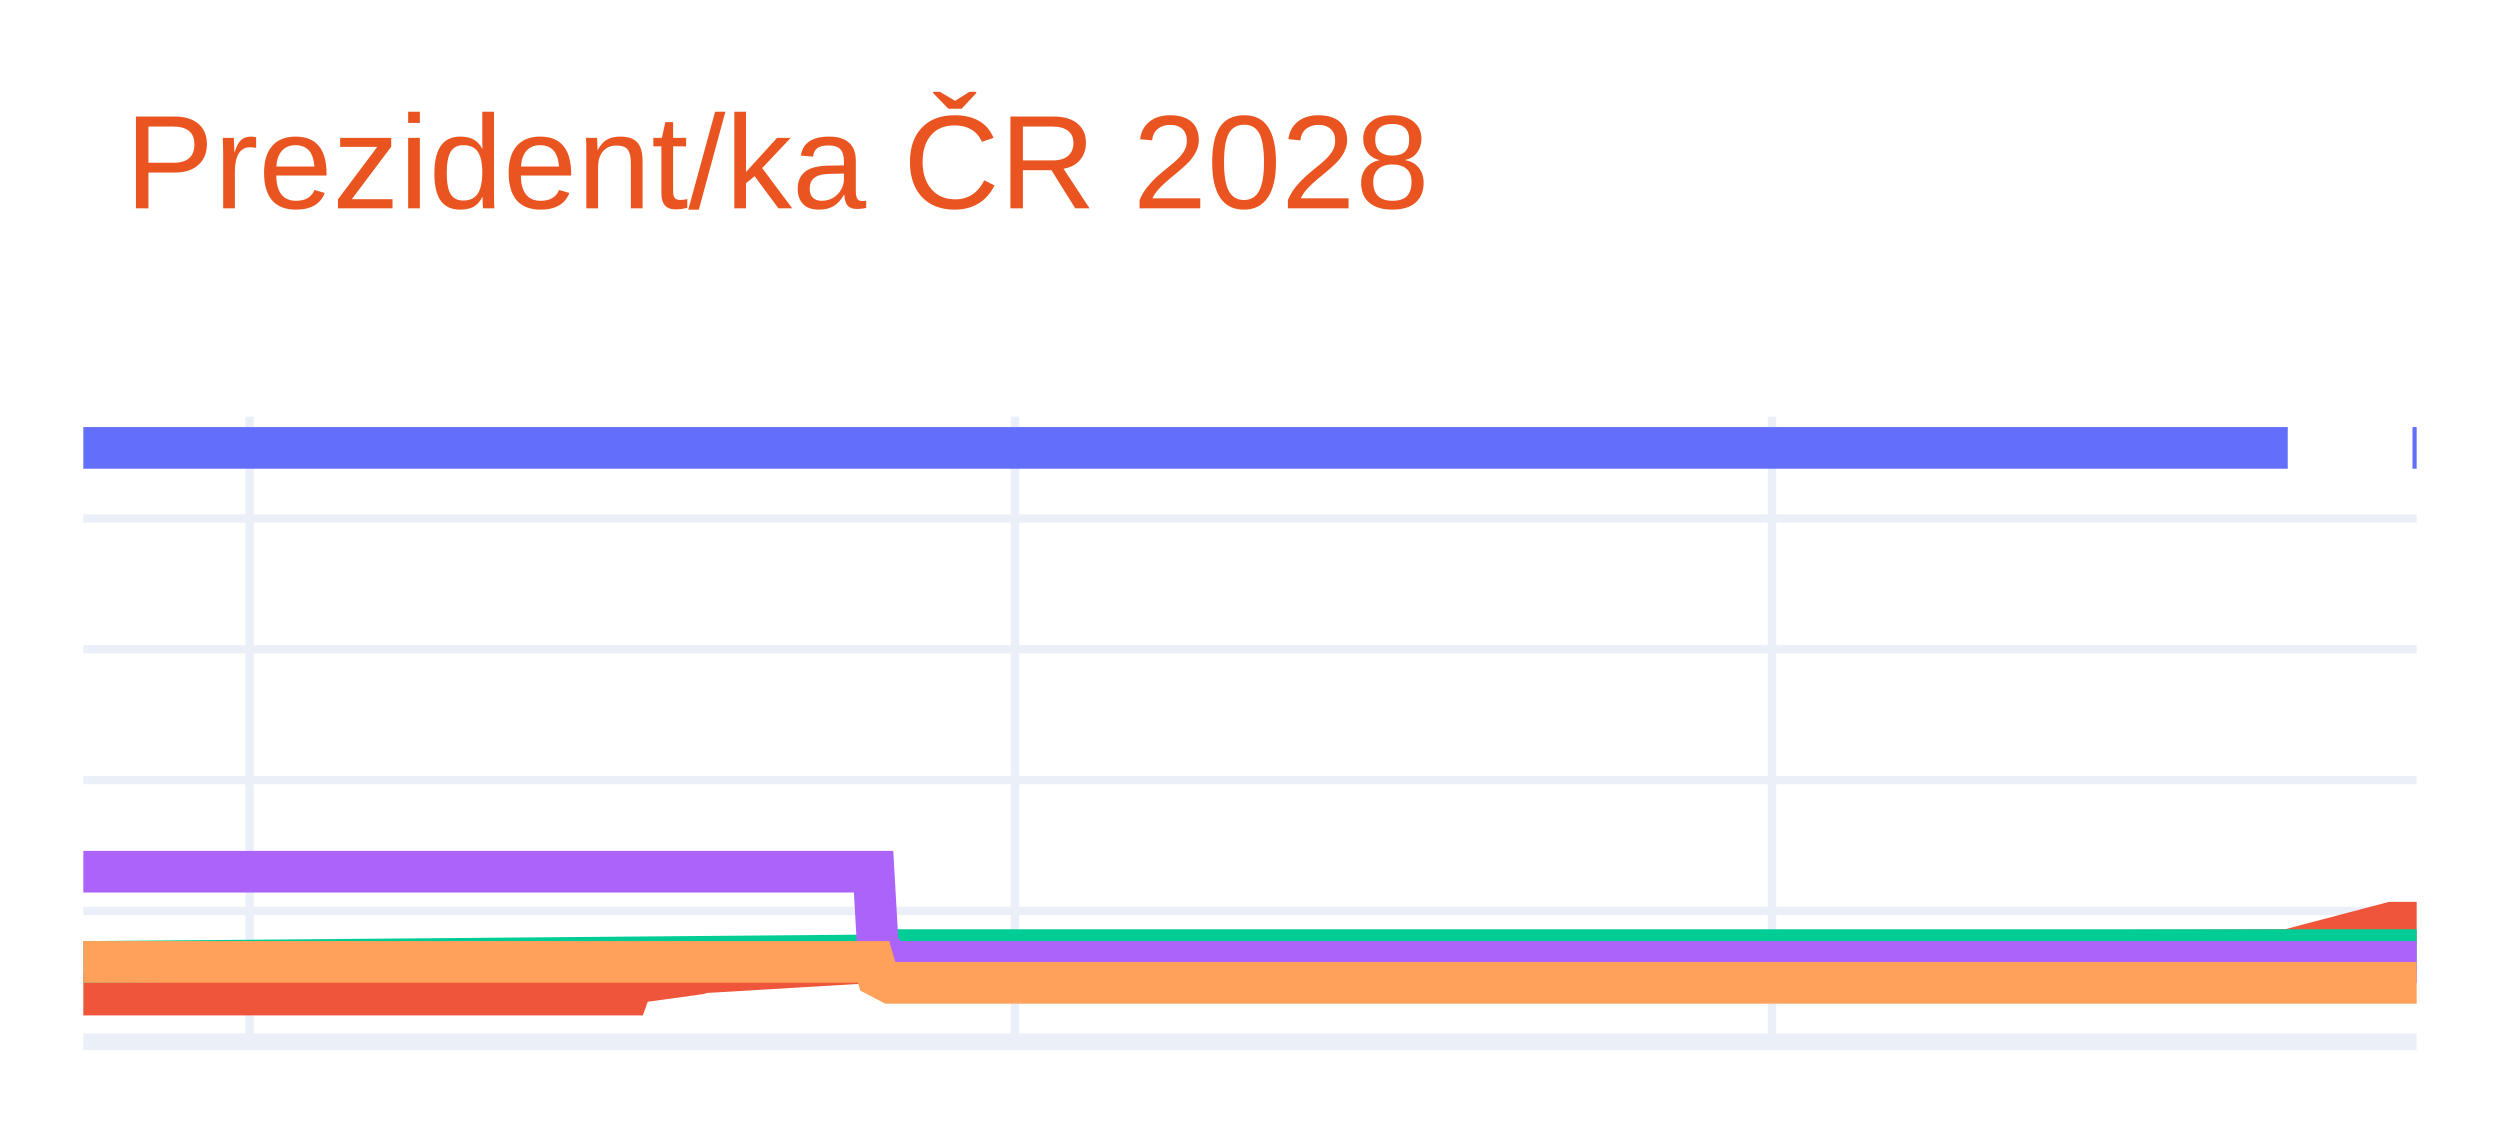
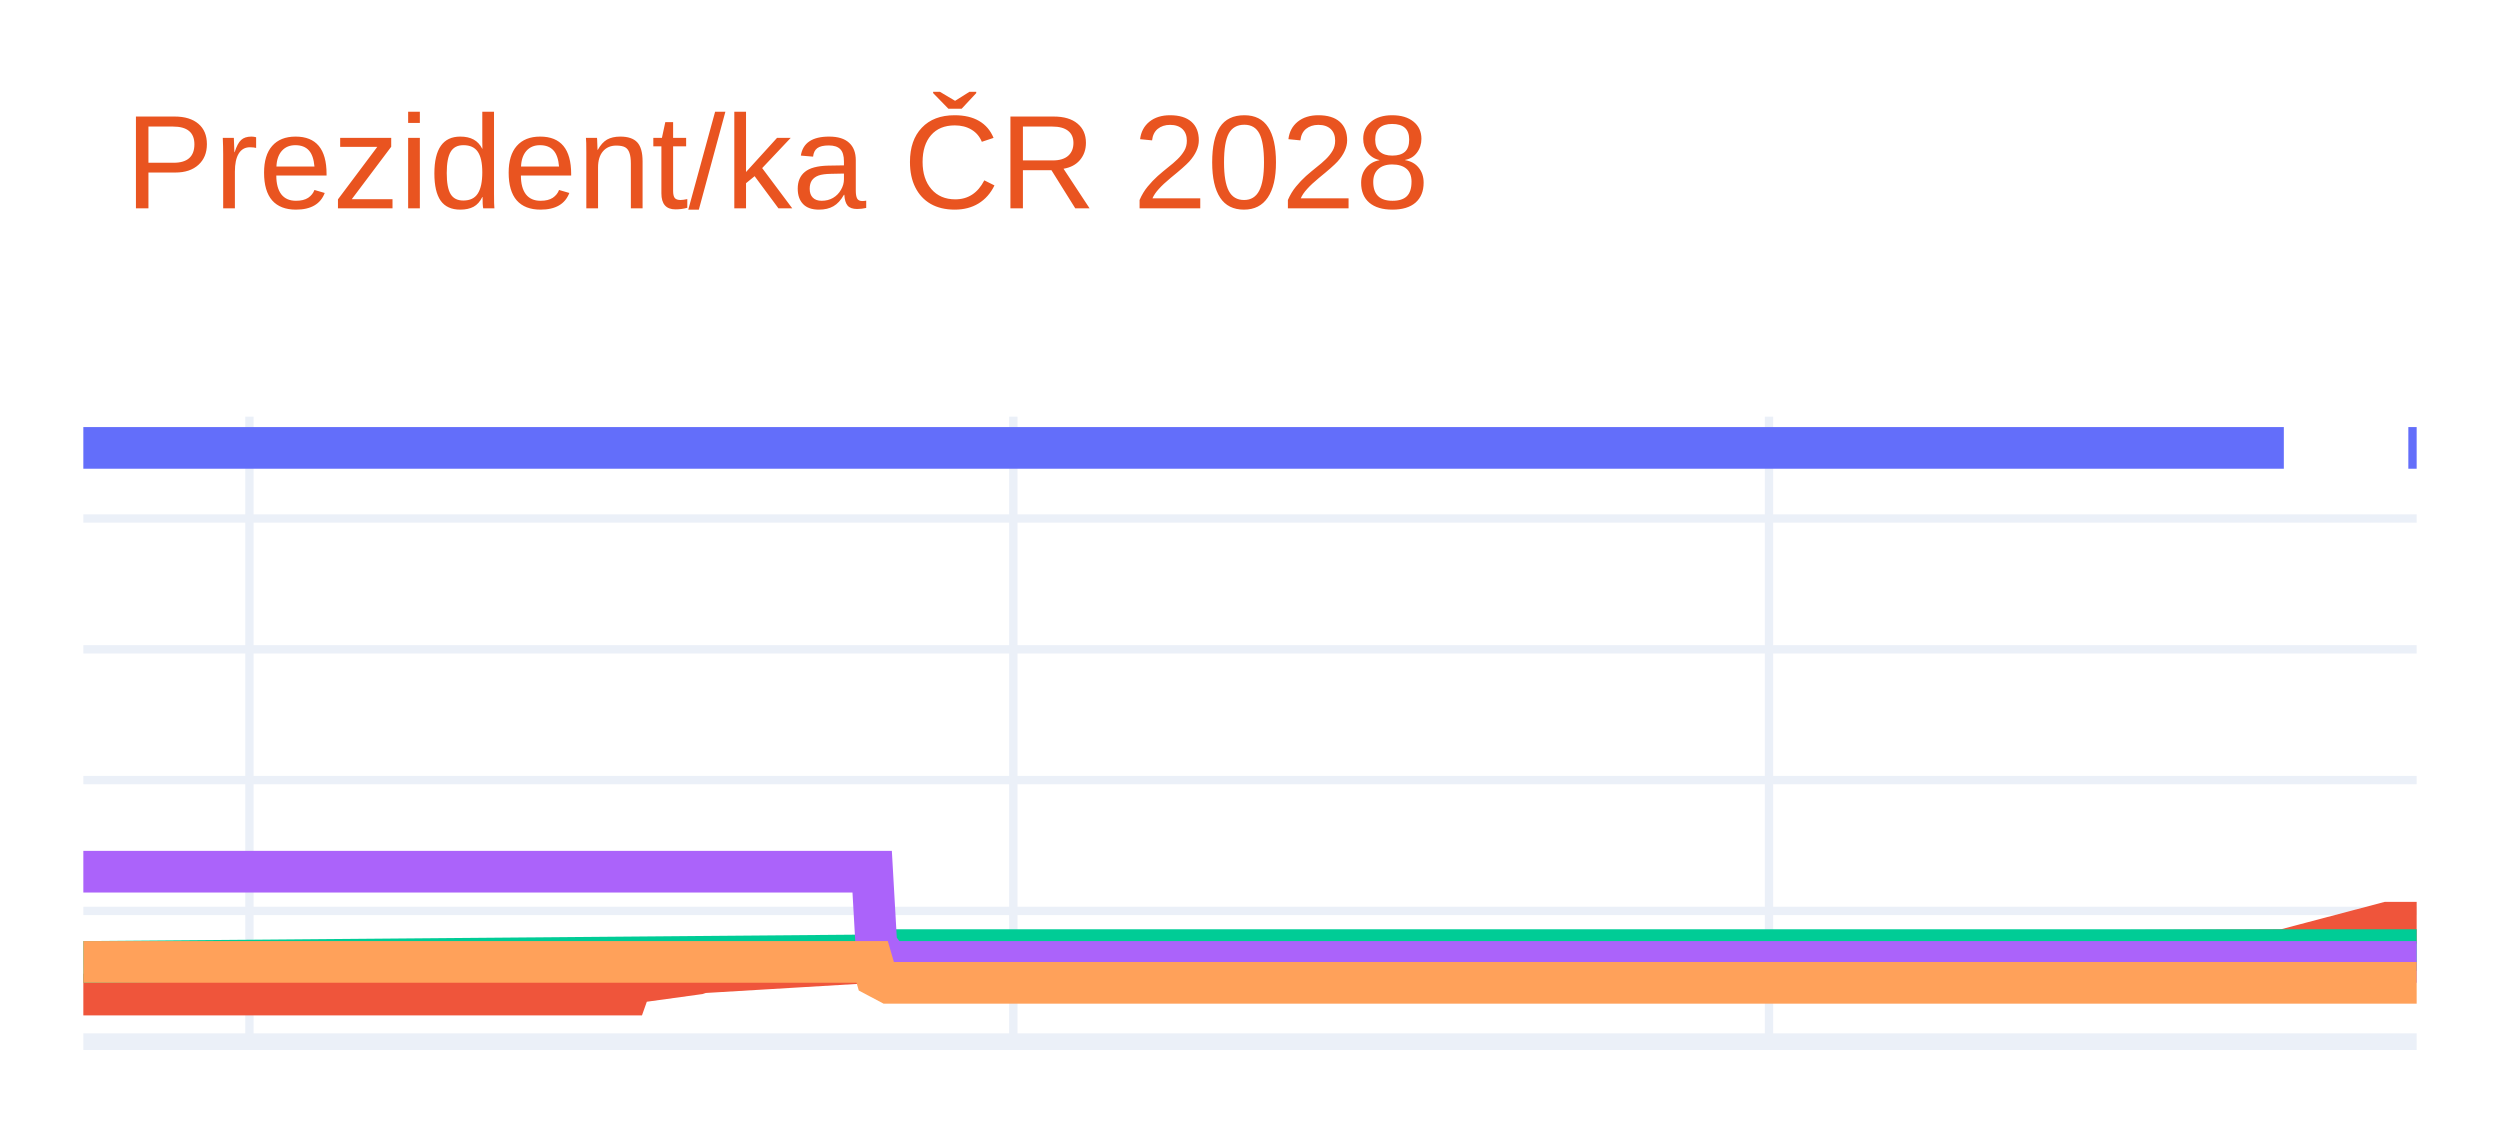
<svg xmlns="http://www.w3.org/2000/svg" class="main-svg" width="300" height="135" style="" viewBox="0 0 300 135">
  <rect x="0" y="0" width="300" height="135" style="fill: rgb(255, 255, 255); fill-opacity: 1;" />
-   <defs id="defs-13ce23">
+   <defs id="defs-aa457e">
    <g class="clips">
-       <clipPath id="clip13ce23xyplot" class="plotclip">
+       <clipPath id="clipaa457exyplot" class="plotclip">
        <rect width="280" height="75" />
      </clipPath>
-       <clipPath class="axesclip" id="clip13ce23x">
+       <clipPath class="axesclip" id="clipaa457ex">
        <rect x="10" y="0" width="280" height="135" />
      </clipPath>
-       <clipPath class="axesclip" id="clip13ce23y">
+       <clipPath class="axesclip" id="clipaa457ey">
        <rect x="0" y="50" width="300" height="75" />
      </clipPath>
-       <clipPath class="axesclip" id="clip13ce23xy">
+       <clipPath class="axesclip" id="clipaa457exy">
        <rect x="10" y="50" width="280" height="75" />
      </clipPath>
    </g>
    <g class="gradients" />
    <g class="patterns" />
  </defs>
  <g class="bglayer" />
  <g class="layer-below">
    <g class="imagelayer" />
    <g class="shapelayer" />
  </g>
  <g class="cartesianlayer">
    <g class="subplot xy">
      <g class="layer-subplot">
        <g class="shapelayer" />
        <g class="imagelayer" />
      </g>
      <g class="minor-gridlayer">
        <g class="x" />
        <g class="y" />
      </g>
      <g class="gridlayer">
        <g class="x">
-           <path class="xgrid crisp" transform="translate(29.96,0)" d="M0,50v75" style="stroke: rgb(235, 240, 248); stroke-opacity: 1; stroke-width: 1px;" />
-           <path class="xgrid crisp" transform="translate(121.8,0)" d="M0,50v75" style="stroke: rgb(235, 240, 248); stroke-opacity: 1; stroke-width: 1px;" />
-           <path class="xgrid crisp" transform="translate(212.64,0)" d="M0,50v75" style="stroke: rgb(235, 240, 248); stroke-opacity: 1; stroke-width: 1px;" />
+           <path class="xgrid crisp" transform="translate(29.93,0)" d="M0,50v75" style="stroke: rgb(235, 240, 248); stroke-opacity: 1; stroke-width: 1px;" />
+           <path class="xgrid crisp" transform="translate(121.6,0)" d="M0,50v75" style="stroke: rgb(235, 240, 248); stroke-opacity: 1; stroke-width: 1px;" />
+           <path class="xgrid crisp" transform="translate(212.28,0)" d="M0,50v75" style="stroke: rgb(235, 240, 248); stroke-opacity: 1; stroke-width: 1px;" />
        </g>
        <g class="y">
          <path class="ygrid crisp" transform="translate(0,109.31)" d="M10,0h280" style="stroke: rgb(235, 240, 248); stroke-opacity: 1; stroke-width: 1px;" />
          <path class="ygrid crisp" transform="translate(0,93.61)" d="M10,0h280" style="stroke: rgb(235, 240, 248); stroke-opacity: 1; stroke-width: 1px;" />
          <path class="ygrid crisp" transform="translate(0,77.92)" d="M10,0h280" style="stroke: rgb(235, 240, 248); stroke-opacity: 1; stroke-width: 1px;" />
          <path class="ygrid crisp" transform="translate(0,62.22)" d="M10,0h280" style="stroke: rgb(235, 240, 248); stroke-opacity: 1; stroke-width: 1px;" />
        </g>
      </g>
      <g class="zerolinelayer">
        <path class="yzl zl crisp" transform="translate(0,125)" d="M10,0h280" style="stroke: rgb(235, 240, 248); stroke-opacity: 1; stroke-width: 2px;" />
      </g>
      <g class="layer-between">
        <g class="shapelayer" />
        <g class="imagelayer" />
      </g>
      <path class="xlines-below" />
      <path class="ylines-below" />
      <g class="overlines-below" />
      <g class="xaxislayer-below" />
      <g class="yaxislayer-below" />
      <g class="overaxes-below" />
      <g class="overplot">
-         <g class="xy" transform="translate(10,50)" clip-path="url(#clip13ce23xyplot)">
+         <g class="xy" transform="translate(10,50)" clip-path="url(#clipaa457exyplot)">
          <g class="scatterlayer mlayer">
-             <g class="trace scatter trace3f9854" style="stroke-miterlimit: 2; opacity: 1;">
+             <g class="trace scatter trace759fbe" style="stroke-miterlimit: 2; opacity: 1;">
              <g class="fills" />
              <g class="errorbars" />
              <g class="lines">
-                 <path class="js-line" d="M0,3.75L264.53,3.75" style="vector-effect: none; fill: none; stroke: rgb(99, 110, 250); stroke-opacity: 1; stroke-width: 5px; opacity: 1;" />
-                 <path class="js-line" d="M279.5,3.75L280,3.75" style="vector-effect: none; fill: none; stroke: rgb(99, 110, 250); stroke-opacity: 1; stroke-width: 5px; opacity: 1;" />
+                 <path class="js-line" d="M0,3.75L264.06,3.75" style="vector-effect: none; fill: none; stroke: rgb(99, 110, 250); stroke-opacity: 1; stroke-width: 5px; opacity: 1;" />
+                 <path class="js-line" d="M279,3.75L280,3.75" style="vector-effect: none; fill: none; stroke: rgb(99, 110, 250); stroke-opacity: 1; stroke-width: 5px; opacity: 1;" />
              </g>
              <g class="points" />
              <g class="text" />
            </g>
-             <g class="trace scatter trace124d8a" style="stroke-miterlimit: 2; opacity: 1;">
+             <g class="trace scatter trace3a78b8" style="stroke-miterlimit: 2; opacity: 1;">
              <g class="fills" />
              <g class="errorbars" />
              <g class="lines">
-                 <path class="js-line" d="M0,69.35L65.38,69.35L65.88,67.94L73.87,66.84L74.37,66.68L95.33,65.43L95.83,64.8L264.53,64.01L277.01,60.72L280,60.72" style="vector-effect: none; fill: none; stroke: rgb(239, 85, 59); stroke-opacity: 1; stroke-width: 5px; opacity: 1;" />
+                 <path class="js-line" d="M0,69.35L65.27,69.35L65.77,67.94L73.74,66.84L74.23,66.68L95.16,65.43L95.66,64.8L264.06,64.01L276.51,60.72L280,60.72" style="vector-effect: none; fill: none; stroke: rgb(239, 85, 59); stroke-opacity: 1; stroke-width: 5px; opacity: 1;" />
              </g>
              <g class="points" />
              <g class="text" />
            </g>
-             <g class="trace scatter tracee4bc0d" style="stroke-miterlimit: 2; opacity: 1;">
+             <g class="trace scatter trace5833c0" style="stroke-miterlimit: 2; opacity: 1;">
              <g class="fills" />
              <g class="errorbars" />
              <g class="lines">
-                 <path class="js-line" d="M0,65.43L95.33,64.64L95.83,64.01L280,64.01" style="vector-effect: none; fill: none; stroke: rgb(0, 204, 150); stroke-opacity: 1; stroke-width: 5px; opacity: 1;" />
+                 <path class="js-line" d="M0,65.43L95.16,64.64L95.66,64.01L280,64.01" style="vector-effect: none; fill: none; stroke: rgb(0, 204, 150); stroke-opacity: 1; stroke-width: 5px; opacity: 1;" />
              </g>
              <g class="points" />
              <g class="text" />
            </g>
-             <g class="trace scatter trace3bea10" style="stroke-miterlimit: 2; opacity: 1;">
+             <g class="trace scatter trace829155" style="stroke-miterlimit: 2; opacity: 1;">
              <g class="fills" />
              <g class="errorbars" />
              <g class="lines">
-                 <path class="js-line" d="M0,54.6L94.83,54.6L95.33,63.39L96.83,65.43L97.33,65.43L280,65.43" style="vector-effect: none; fill: none; stroke: rgb(171, 99, 250); stroke-opacity: 1; stroke-width: 5px; opacity: 1;" />
+                 <path class="js-line" d="M0,54.6L94.66,54.6L95.16,63.39L96.65,65.43L97.15,65.43L280,65.43" style="vector-effect: none; fill: none; stroke: rgb(171, 99, 250); stroke-opacity: 1; stroke-width: 5px; opacity: 1;" />
              </g>
              <g class="points" />
              <g class="text" />
            </g>
-             <g class="trace scatter tracebf1426" style="stroke-miterlimit: 2; opacity: 1;">
+             <g class="trace scatter trace026b8c" style="stroke-miterlimit: 2; opacity: 1;">
              <g class="fills" />
              <g class="errorbars" />
              <g class="lines">
-                 <path class="js-line" d="M0,65.43L94.83,65.43L95.33,67.15L96.83,67.94L97.33,67.94L280,67.94" style="vector-effect: none; fill: none; stroke: rgb(255, 161, 90); stroke-opacity: 1; stroke-width: 5px; opacity: 1;" />
+                 <path class="js-line" d="M0,65.43L94.66,65.43L95.16,67.15L96.65,67.94L97.15,67.94L280,67.94" style="vector-effect: none; fill: none; stroke: rgb(255, 161, 90); stroke-opacity: 1; stroke-width: 5px; opacity: 1;" />
              </g>
              <g class="points" />
              <g class="text" />
            </g>
          </g>
        </g>
      </g>
      <path class="xlines-above crisp" d="M0,0" style="fill: none;" />
      <path class="ylines-above crisp" d="M0,0" style="fill: none;" />
      <g class="overlines-above" />
      <g class="xaxislayer-above" />
      <g class="yaxislayer-above" />
      <g class="overaxes-above" />
    </g>
  </g>
  <g class="polarlayer" />
  <g class="smithlayer" />
  <g class="ternarylayer" />
  <g class="geolayer" />
  <g class="funnelarealayer" />
  <g class="pielayer" />
  <g class="iciclelayer" />
  <g class="treemaplayer" />
  <g class="sunburstlayer" />
  <g class="glimages" />
-   <defs id="topdefs-13ce23">
+   <defs id="topdefs-aa457e">
    <g class="clips" />
  </defs>
  <g class="layer-above">
    <g class="imagelayer" />
    <g class="shapelayer" />
  </g>
  <g class="infolayer">
    <g class="g-gtitle">
      <text class="gtitle" x="15" y="25" text-anchor="start" dy="0em" style="opacity: 1; font-family: Ubuntu, verdana, arial, sans-serif; font-size: 16px; fill: rgb(233, 84, 32); fill-opacity: 1; white-space: pre;">Prezident/ka ČR 2028</text>
    </g>
    <g class="g-xtitle" />
    <g class="g-ytitle" />
  </g>
</svg>
